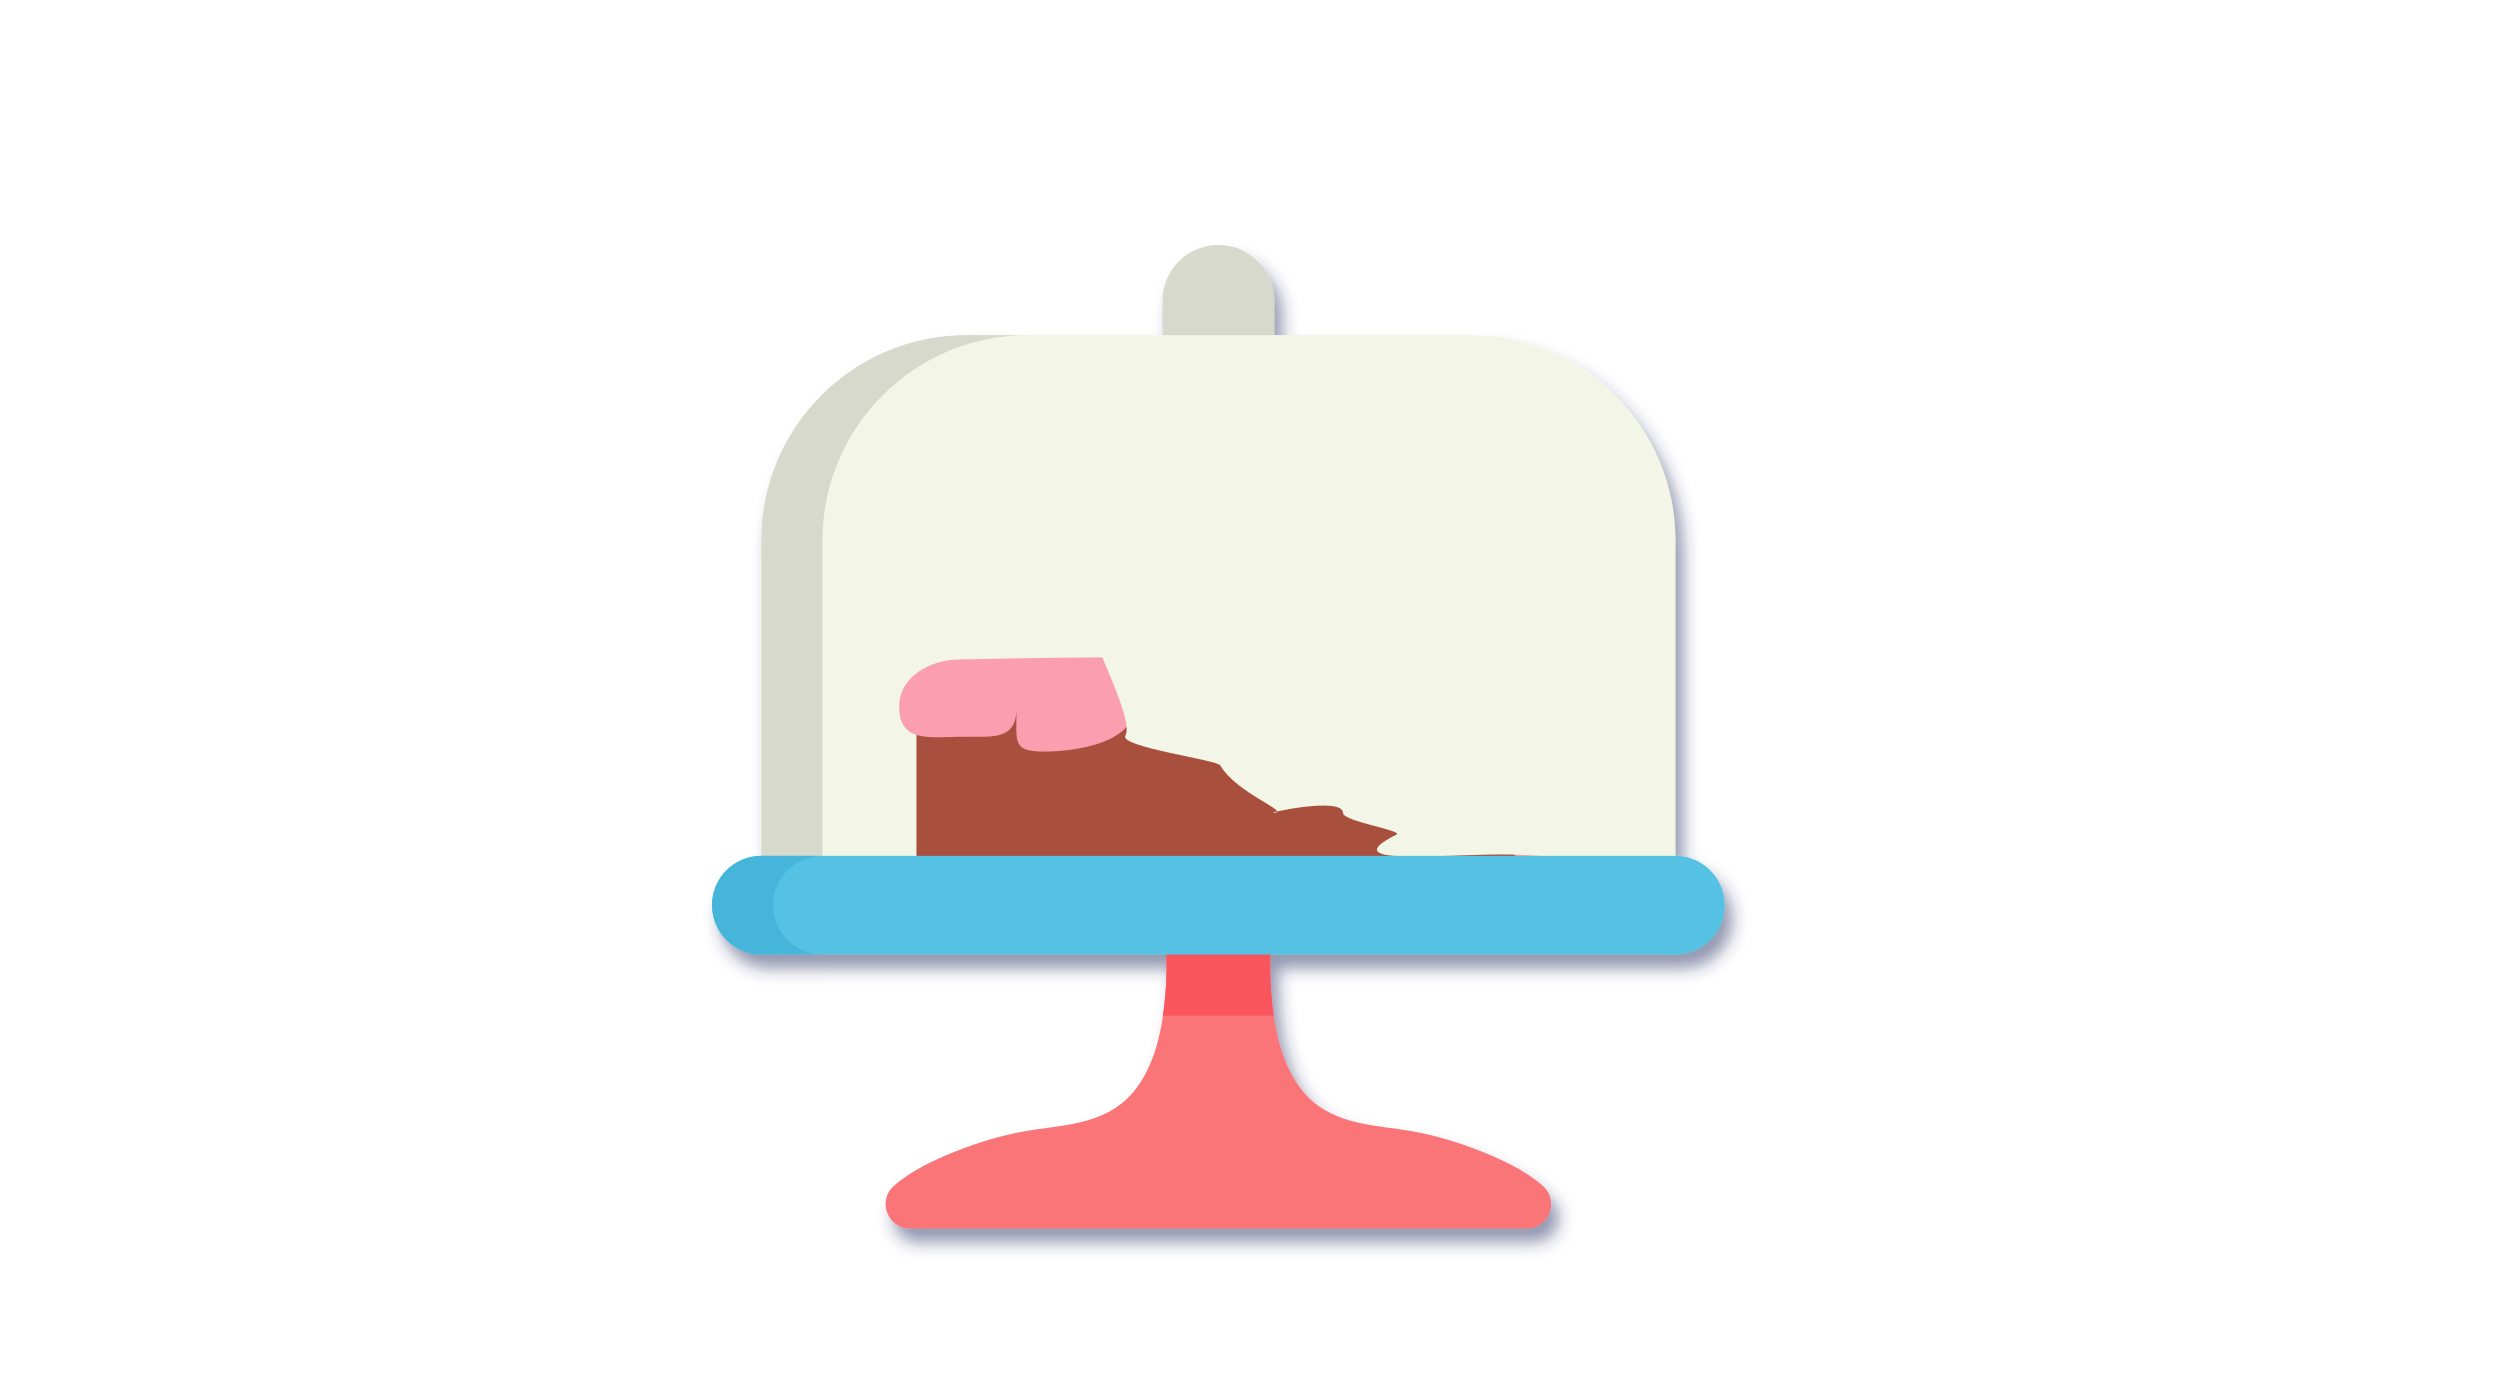
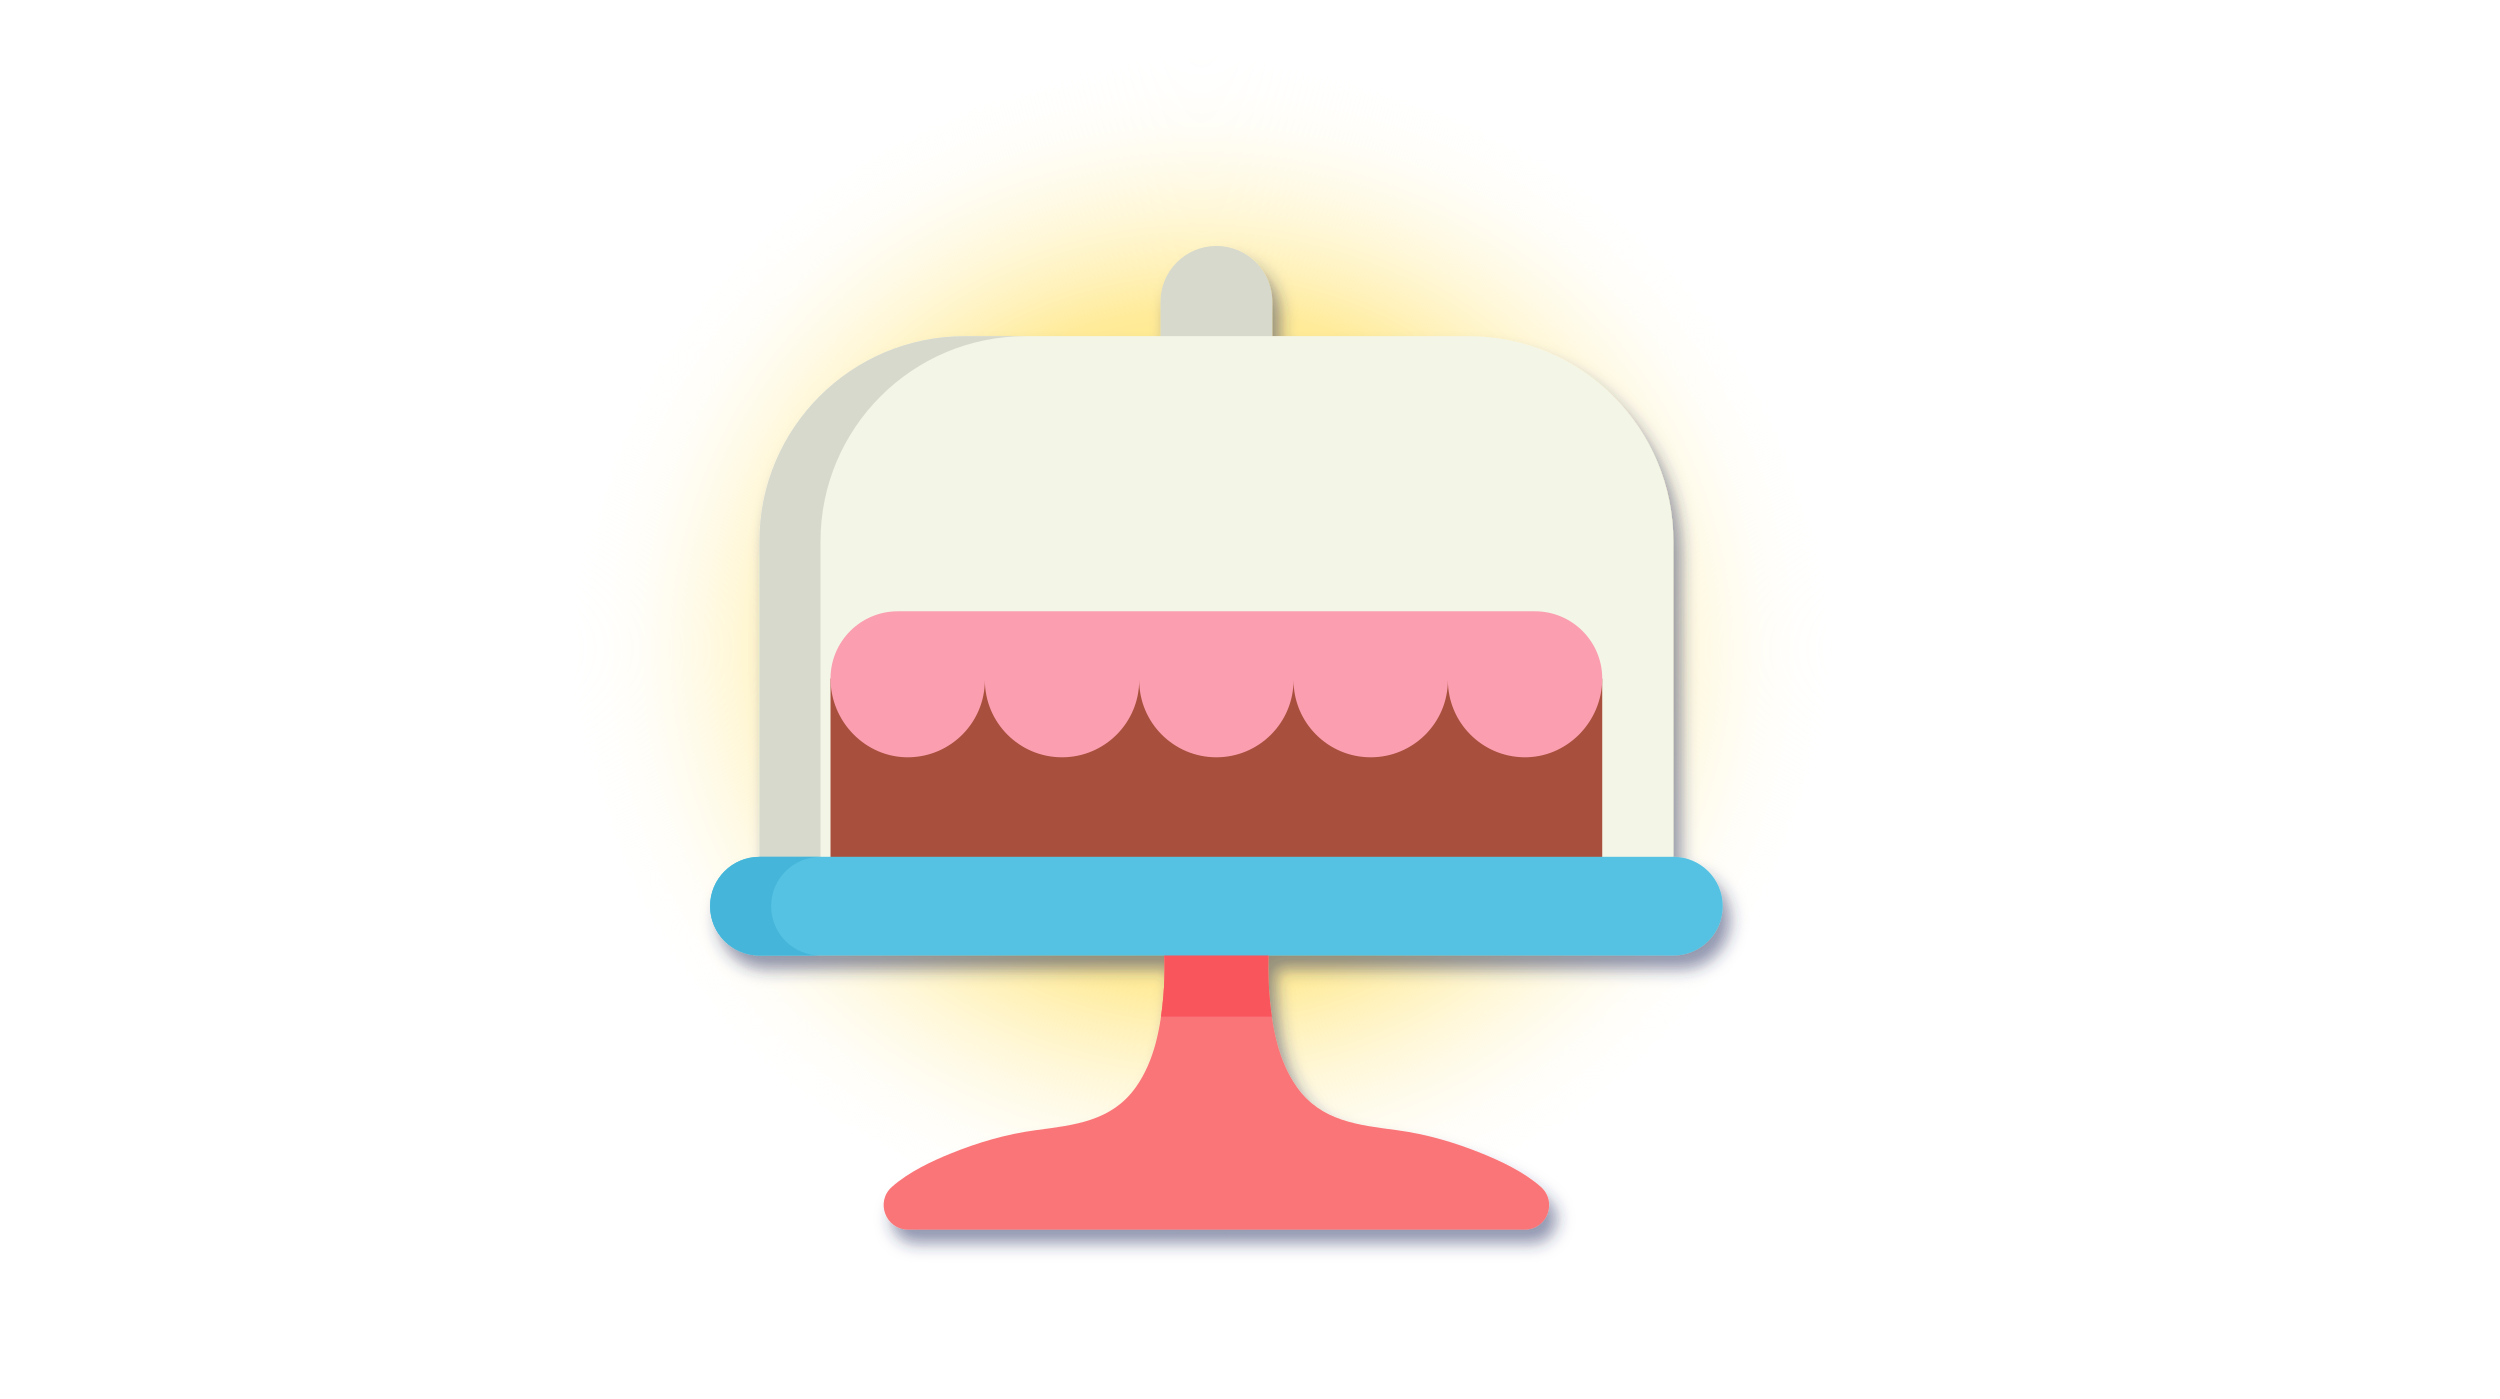
<svg xmlns="http://www.w3.org/2000/svg" width="1264px" height="707px" viewBox="0 0 1264 707" version="1.1">
  <defs>
-     <filter x="-5.8%" y="-5.9%" width="111.5%" height="111.8%" filterUnits="objectBoundingBox" id="filter-1">
+     <radialGradient cx="50%" cy="46.346%" fx="50%" fy="46.346%" r="42.923%" gradientTransform="translate(0.5,0.463457),rotate(-90),scale(1,1.073016),translate(-0.5,-0.463457)" id="radialGradient-1">
+       <stop stop-color="#FFDE55" offset="0%" />
+       <stop stop-color="#FFEB99" offset="56.606%" />
+       <stop stop-color="#FFFFFF" stop-opacity="0" offset="100%" />
+     </radialGradient>
+     <filter x="-5.8%" y="-5.9%" width="111.5%" height="111.8%" filterUnits="objectBoundingBox" id="filter-2">
      <feOffset dx="4" dy="7" in="SourceAlpha" result="shadowOffsetOuter1" />
      <feGaussianBlur stdDeviation="4" in="shadowOffsetOuter1" result="shadowBlurOuter1" />
      <feColorMatrix values="0 0 0 0 0.021   0 0 0 0 0.03   0 0 0 0 0.124  0 0 0 0.5 0" type="matrix" in="shadowBlurOuter1" result="shadowMatrixOuter1" />
      <feMerge>
        <feMergeNode in="shadowMatrixOuter1" />
        <feMergeNode in="SourceGraphic" />
      </feMerge>
    </filter>
  </defs>
  <g id="Page-1" stroke="none" stroke-width="1" fill="none" fill-rule="evenodd">
-     <g id="winner">
-       <g id="021-cake" filter="url(#filter-1)" transform="translate(360, 123.5)">
-         <path d="M256,0.347 C240.39,0.347 227.736,13.002 227.736,28.611 L227.736,64.799 L284.264,64.799 L284.264,28.611 C284.264,13.002 271.61,0.347 256,0.347 Z" id="Path" fill="#D7D9CC" fill-rule="nonzero" />
-         <path d="M383.269,45.955 L128.731,45.955 C71.409,45.955 24.939,92.424 24.939,149.747 L24.939,309.215 L60.91,334.156 L451.088,334.156 L487.059,309.215 L487.059,149.747 C487.059,92.425 440.591,45.955 383.269,45.955 Z" id="Path" fill="#F3F5E6" fill-rule="nonzero" />
-         <path d="M55.846,149.747 C55.846,92.425 102.315,45.956 159.638,45.956 L128.733,45.956 C71.411,45.956 24.941,92.424 24.941,149.747 L24.941,309.215 L60.912,334.155 L91.817,334.155 L55.846,309.215 L55.846,149.747 Z" id="Path" fill="#D7D9CC" fill-rule="nonzero" />
-         <path d="M420.084,476.115 C411.41,468.397 399.451,462.937 390.687,459.359 C376.754,453.67 362.229,449.412 347.303,447.418 C327.84,444.819 309.032,442.954 296.781,425.769 C287.288,412.453 284.149,395.386 282.806,379.414 C280.909,356.868 283.809,334.158 287.778,311.987 L224.226,311.987 C228.194,334.159 231.094,356.869 229.198,379.414 C227.855,395.386 224.715,412.453 215.223,425.769 C202.972,442.954 184.164,444.819 164.701,447.418 C149.774,449.411 135.25,453.67 121.316,459.359 C112.552,462.937 100.593,468.397 91.919,476.115 C83.454,483.647 88.788,497.653 100.119,497.653 L411.887,497.653 C423.215,497.653 428.549,483.646 420.084,476.115 Z" id="Path" fill="#FA7578" fill-rule="nonzero" />
-         <polygon id="Path" fill="#A8503C" fill-rule="nonzero" points="103.366 236.749 103.366 309.321 410.366 309.321 410.366 236.749 369.812 229.321 136.944 229.321" />
-         <path d="M377,225.5 C321.818,216.006 278.485,210.672 247,209.5 C221.138,208.537 180.492,208.686 125.061,209.947 C110.772,209.947 94.634,218.393 94.634,233.679 C94.634,251.469 108.433,249.365 125.061,249.024 C141.174,248.695 153.952,251.621 153.952,234.306 C153.952,251.829 151.62,256.5 168,256.5 C184.38,256.5 213.27,251.829 213.27,234.306 C213.27,251.829 226.916,242.794 243.296,242.794 C259.677,242.794 329,252.023 329,234.5 C329,252.023 329.619,273.5 346,273.5 C362.38,273.5 359,251.023 359,233.5 C359,250.816 404.887,318.171 421,318.5 C437.627,318.84 412.634,260.584 412.634,242.794 L412.634,225.804 C412.634,210.519 391.289,225.5 377,225.5 Z" id="Path" fill="#FA9EB0" fill-rule="nonzero" />
-         <path d="M400,308.5 C432.585,308.5 458,317.876 458,287.5 C458,257.124 418.585,208.5 386,208.5 C362.224,208.5 214.475,190.5 192,190.5 C186.443,190.5 214.136,239.293 209,248.5 C205.817,254.206 255.376,260.658 257,263.5 C265,277.5 292.777,287.055 284,287.5 C279.143,287.746 319.021,279.063 319,287.5 C318.989,291.889 350.106,296.447 346,298.5 C314.096,314.452 367.415,308.5 400,308.5 Z" id="Oval" fill="#F3F5E6" />
-         <path d="M224.224,311.986 C228.192,334.158 231.092,356.868 229.196,379.413 C228.902,382.907 228.514,386.452 228.001,390 L284,390 C283.487,386.452 283.099,382.906 282.805,379.413 C280.908,356.867 283.808,334.157 287.777,311.986 L224.224,311.986 Z" id="Path" fill="#F9545B" fill-rule="nonzero" />
-         <path d="M487.059,309.215 L24.941,309.215 C11.166,309.215 0,320.381 0,334.155 L0,334.155 C0,347.93 11.166,359.096 24.941,359.096 L487.06,359.096 C500.835,359.096 512.001,347.93 512.001,334.155 L512.001,334.155 C512.001,320.381 500.834,309.215 487.059,309.215 Z" id="Path" fill="#55C2E3" fill-rule="nonzero" />
-         <path d="M30.905,334.155 L30.905,334.155 C30.905,320.38 42.071,309.215 55.846,309.215 L24.941,309.215 C11.166,309.215 0,320.381 0,334.155 L0,334.155 C0,347.93 11.166,359.096 24.941,359.096 L55.846,359.096 C42.072,359.095 30.905,347.929 30.905,334.155 Z" id="Path" fill="#45B6D9" fill-rule="nonzero" />
+     <g id="winner-3" transform="translate(-1, 0.5)">
+       <path d="M608.5,707 C803.733,707 962,548.733 962,353.5 C962,158.267 803.733,0 608.5,0 C499.798,0 402.556,49.063 337.711,126.253 C286.091,187.7 255,266.969 255,353.5 C255,548.733 413.267,707 608.5,707 Z" id="Oval" fill="url(#radialGradient-1)" />
+       <g id="021-cake" filter="url(#filter-2)" transform="translate(360, 123.5)" fill-rule="nonzero">
+         <path d="M256,0.347 C240.39,0.347 227.736,13.002 227.736,28.611 L227.736,64.799 L284.264,64.799 L284.264,28.611 C284.264,13.002 271.61,0.347 256,0.347 Z" id="Path" fill="#D7D9CC" />
+         <path d="M383.269,45.955 L128.731,45.955 C71.409,45.955 24.939,92.424 24.939,149.747 L24.939,309.215 L60.91,334.156 L451.088,334.156 L487.059,309.215 L487.059,149.747 C487.059,92.425 440.591,45.955 383.269,45.955 Z" id="Path" fill="#F3F5E6" />
+         <path d="M55.846,149.747 C55.846,92.425 102.315,45.956 159.638,45.956 L128.733,45.956 C71.411,45.956 24.941,92.424 24.941,149.747 L24.941,309.215 L60.912,334.155 L91.817,334.155 L55.846,309.215 L55.846,149.747 Z" id="Path" fill="#D7D9CC" />
+         <path d="M420.084,476.115 C411.41,468.397 399.451,462.937 390.687,459.359 C376.754,453.67 362.229,449.412 347.303,447.418 C327.84,444.819 309.032,442.954 296.781,425.769 C287.288,412.453 284.149,395.386 282.806,379.414 C280.909,356.868 283.809,334.158 287.778,311.987 L224.226,311.987 C228.194,334.159 231.094,356.869 229.198,379.414 C227.855,395.386 224.715,412.453 215.223,425.769 C202.972,442.954 184.164,444.819 164.701,447.418 C149.774,449.411 135.25,453.67 121.316,459.359 C112.552,462.937 100.593,468.397 91.919,476.115 C83.454,483.647 88.788,497.653 100.119,497.653 L411.887,497.653 C423.215,497.653 428.549,483.646 420.084,476.115 Z" id="Path" fill="#FA7578" />
+         <polygon id="Path" fill="#A8503C" points="60.912 219.102 60.912 334.155 451.088 334.155 451.088 219.102 399.545 205.02 103.587 205.02" />
+         <path d="M417.054,185.067 L94.946,185.067 C76.149,185.067 60.911,200.305 60.911,219.102 L60.911,219.102 C60.911,240.98 78.816,259.302 100.689,258.883 C121.887,258.477 138.946,241.167 138.946,219.872 C138.946,241.421 156.415,258.89 177.964,258.89 C199.513,258.89 216.982,241.421 216.982,219.872 C216.982,241.421 234.451,258.89 256,258.89 C277.549,258.89 295.018,241.421 295.018,219.872 C295.018,241.421 312.487,258.89 334.036,258.89 C355.585,258.89 373.054,241.421 373.054,219.872 C373.054,241.167 390.113,258.477 411.311,258.883 C433.185,259.301 451.089,240.979 451.089,219.102 L451.089,219.102 C451.089,200.305 435.851,185.067 417.054,185.067 Z" id="Path" fill="#FA9EB0" />
+         <path d="M224.224,311.986 C228.192,334.158 231.092,356.868 229.196,379.413 C228.902,382.907 228.514,386.452 228.001,390 L284,390 C283.487,386.452 283.099,382.906 282.805,379.413 C280.908,356.867 283.808,334.157 287.777,311.986 L224.224,311.986 Z" id="Path" fill="#F9545B" />
+         <path d="M487.059,309.215 L24.941,309.215 C11.166,309.215 0,320.381 0,334.155 L0,334.155 C0,347.93 11.166,359.096 24.941,359.096 L487.06,359.096 C500.835,359.096 512.001,347.93 512.001,334.155 L512.001,334.155 C512.001,320.381 500.834,309.215 487.059,309.215 Z" id="Path" fill="#55C2E3" />
+         <path d="M30.905,334.155 L30.905,334.155 C30.905,320.38 42.071,309.215 55.846,309.215 L24.941,309.215 C11.166,309.215 0,320.381 0,334.155 L0,334.155 C0,347.93 11.166,359.096 24.941,359.096 L55.846,359.096 C42.072,359.095 30.905,347.929 30.905,334.155 Z" id="Path" fill="#45B6D9" />
      </g>
    </g>
  </g>
</svg>
